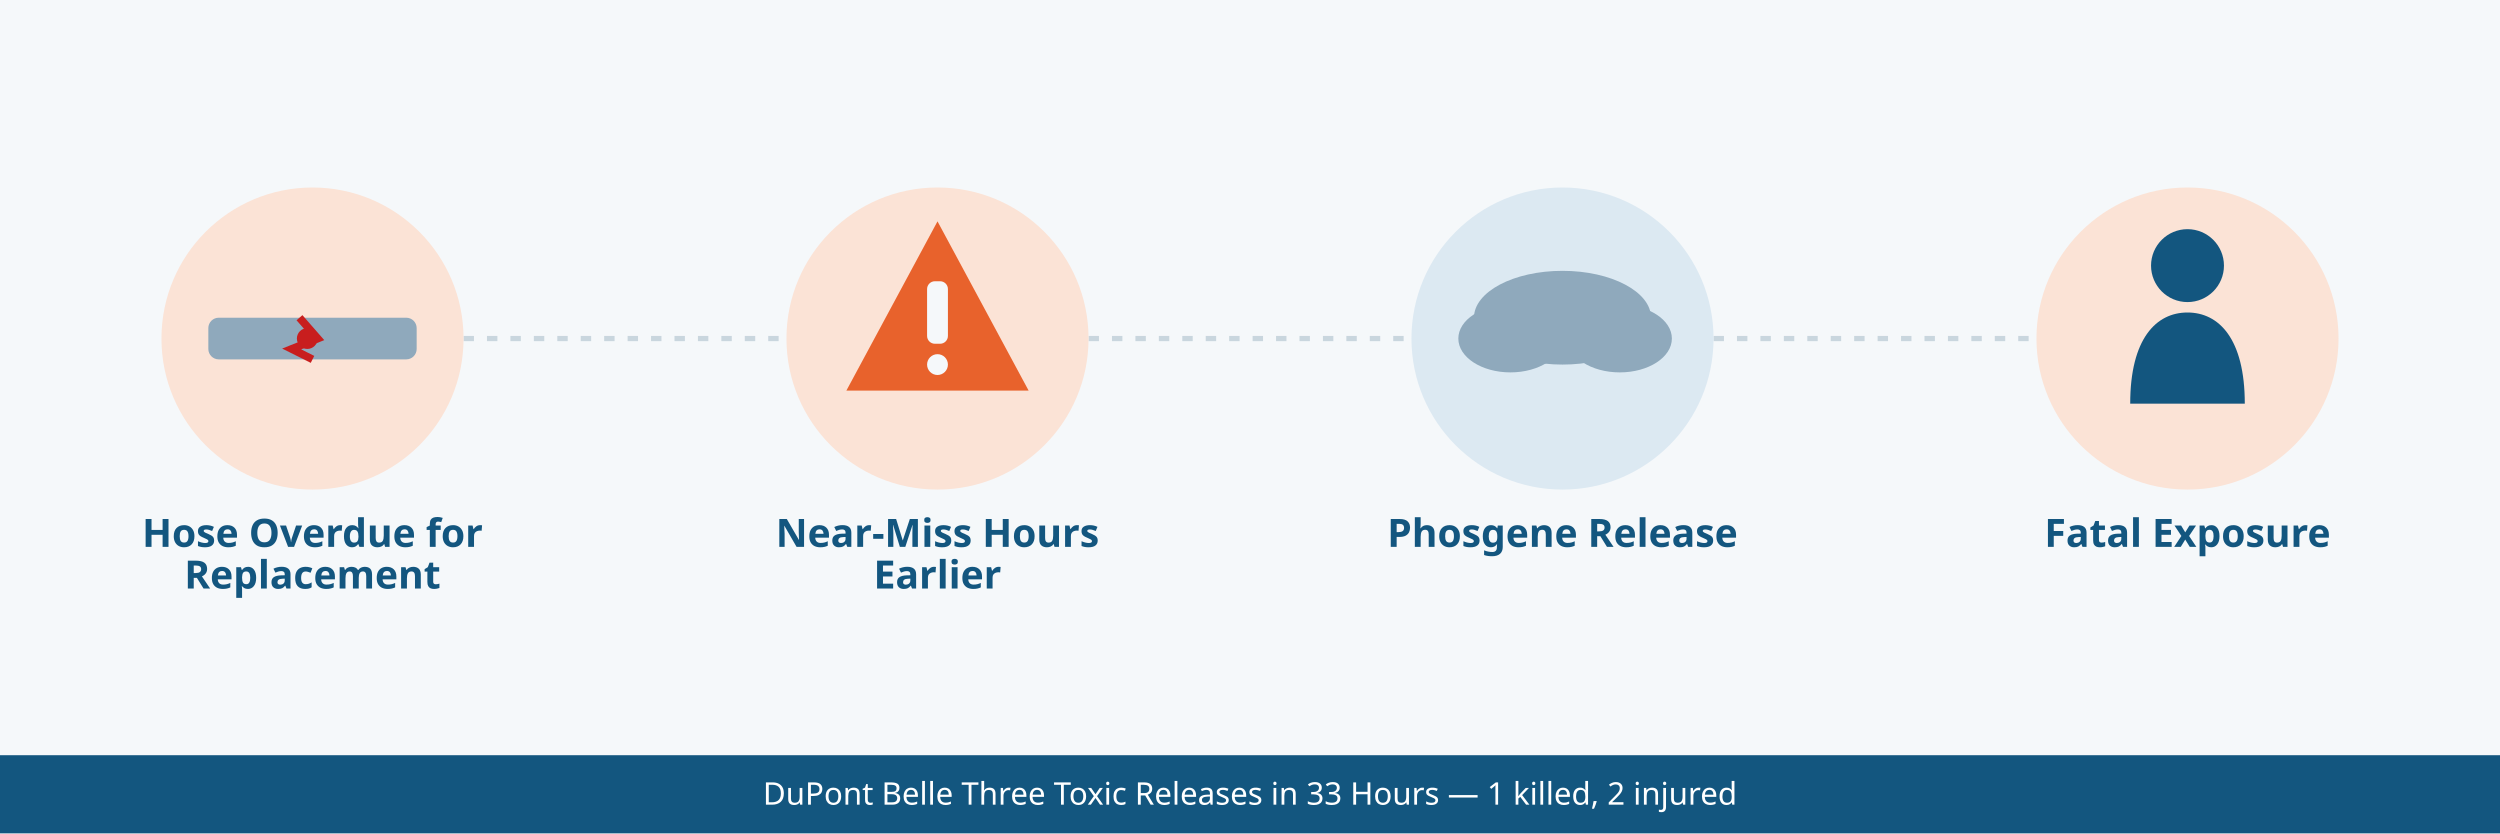
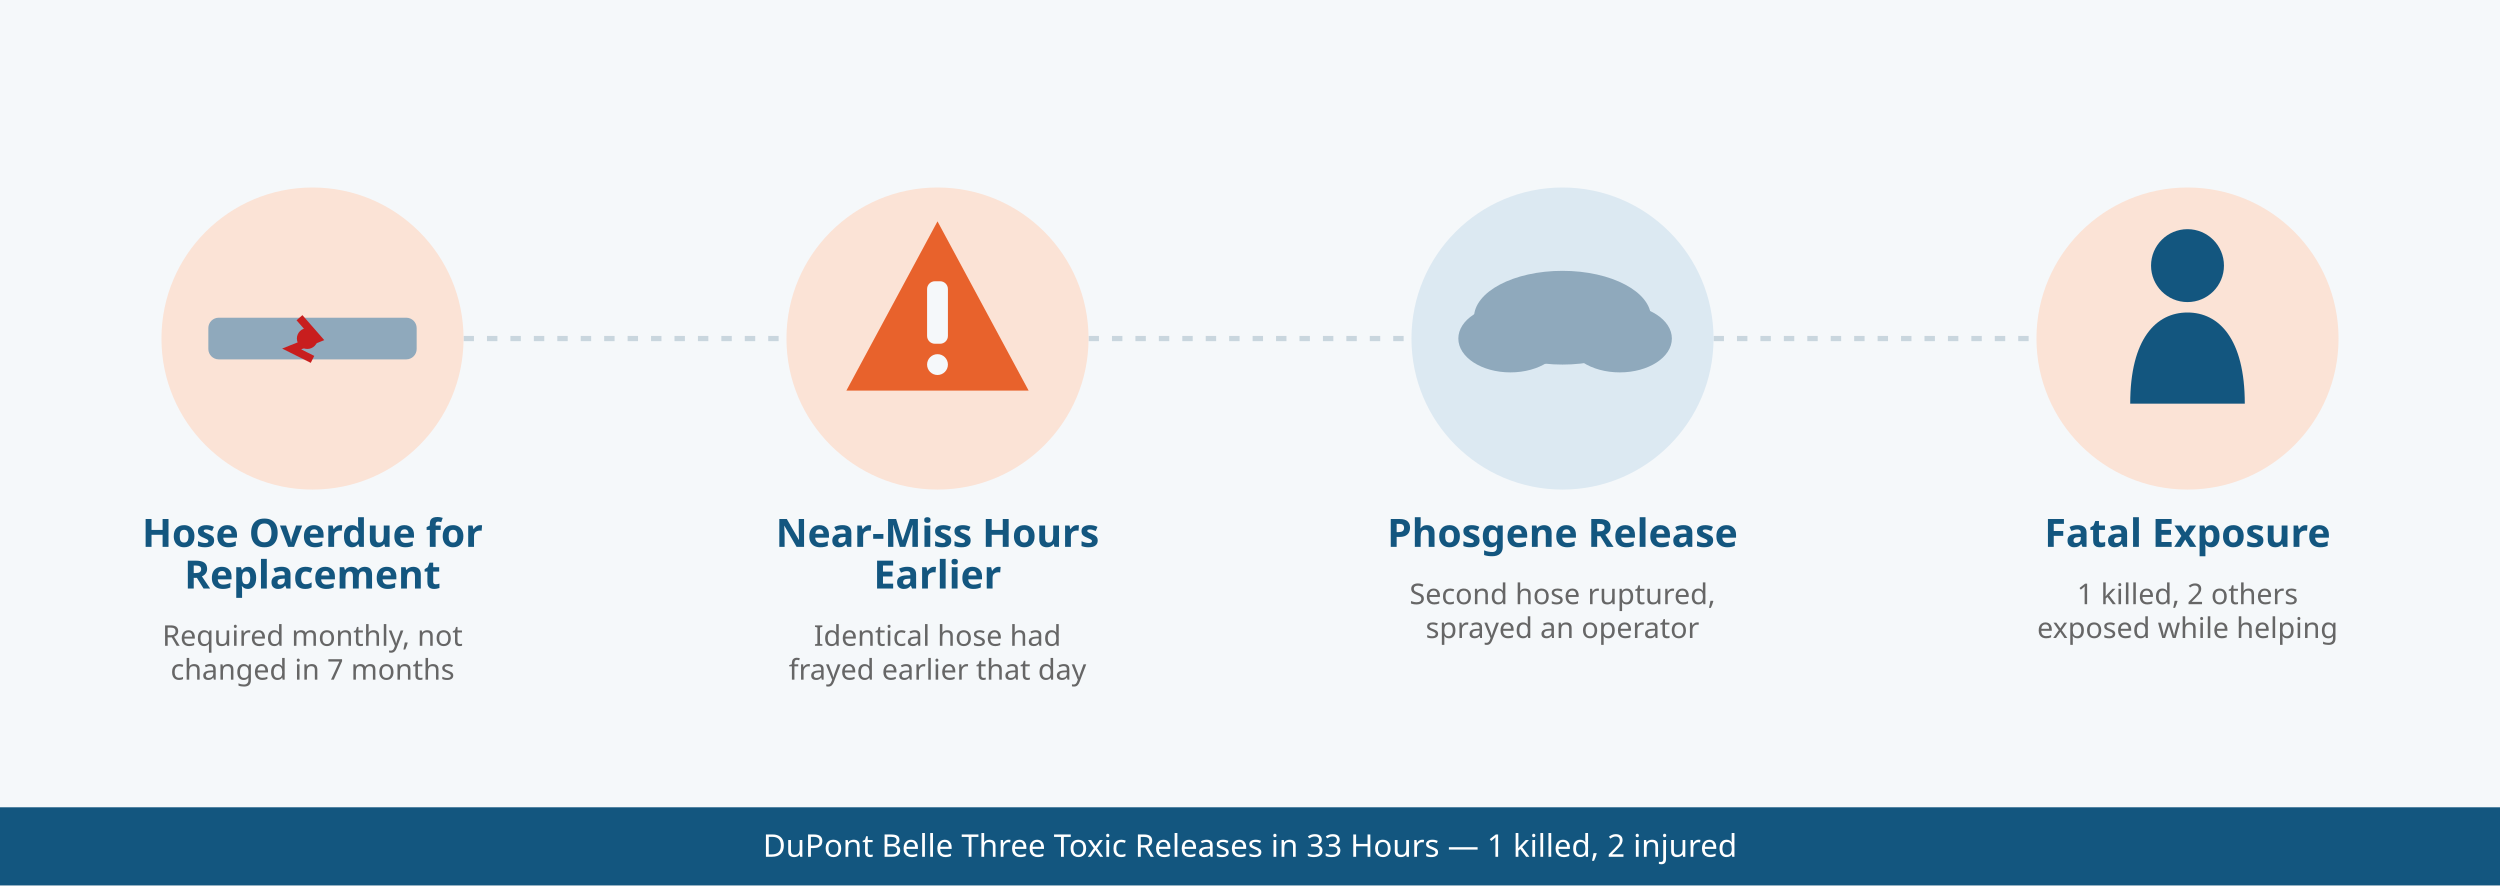
- <svg xmlns="http://www.w3.org/2000/svg" viewBox="0 0 960 320" font-family="'Poppins', sans-serif">
+ <svg xmlns="http://www.w3.org/2000/svg" viewBox="0 0 960 340" font-family="'Poppins', sans-serif">
  <defs>
    <style>
      .label { font-family: 'Baloo 2', sans-serif; font-weight: 700; font-size: 15px; fill: #13567F; }
+       .sublabel { font-family: 'Poppins', sans-serif; font-size: 11px; fill: #666; }
      .arrow { stroke: #C9D6DE; stroke-width: 2; fill: none; }
    </style>
  </defs>
-   <rect width="960" height="320" fill="#F5F8FA" />
+   <rect width="960" height="340" fill="#F5F8FA" />
  <line x1="178" y1="130" x2="302" y2="130" class="arrow" stroke-dasharray="4 5" />
  <line x1="418" y1="130" x2="542" y2="130" class="arrow" stroke-dasharray="4 5" />
  <line x1="658" y1="130" x2="782" y2="130" class="arrow" stroke-dasharray="4 5" />
  <g transform="translate(60,50)">
    <circle cx="60" cy="80" r="58" fill="#FBE3D6" />
    <rect x="20" y="72" width="80" height="16" rx="4" fill="#8FA9BC" />
    <path d="M55,72 L62,80 L52,84 L60,88" stroke="#C81E1E" stroke-width="3" fill="none" />
    <circle cx="58" cy="80" r="4" fill="#C81E1E" />
    <text x="60" y="160" text-anchor="middle" class="label">Hose Overdue for</text>
    <text x="60" y="176" text-anchor="middle" class="label">Replacement</text>
+     <text x="60" y="198" text-anchor="middle" class="sublabel">Required monthly, not</text>
+     <text x="60" y="211" text-anchor="middle" class="sublabel">changed in 7 months</text>
  </g>
  <g transform="translate(300,50)">
    <circle cx="60" cy="80" r="58" fill="#FBE3D6" />
    <path d="M60,35 L95,100 L25,100 Z" fill="#E8622C" />
    <rect x="56" y="58" width="8" height="24" rx="3" fill="#F5F8FA" />
    <circle cx="60" cy="90" r="4" fill="#F5F8FA" />
    <text x="60" y="160" text-anchor="middle" class="label">Near-Miss Hours</text>
    <text x="60" y="176" text-anchor="middle" class="label">Earlier</text>
+     <text x="60" y="198" text-anchor="middle" class="sublabel">Identical hose had</text>
+     <text x="60" y="211" text-anchor="middle" class="sublabel">frayed earlier that day</text>
  </g>
  <g transform="translate(540,50)">
    <circle cx="60" cy="80" r="58" fill="#DCE9F2" />
    <ellipse cx="60" cy="72" rx="34" ry="18" fill="#8FA9BC" />
    <ellipse cx="40" cy="80" rx="20" ry="13" fill="#8FA9BC" />
    <ellipse cx="82" cy="80" rx="20" ry="13" fill="#8FA9BC" />
    <text x="60" y="160" text-anchor="middle" class="label">Phosgene Release</text>
+     <text x="60" y="182" text-anchor="middle" class="sublabel">Second hose ruptured,</text>
+     <text x="60" y="195" text-anchor="middle" class="sublabel">sprayed an operator</text>
  </g>
  <g transform="translate(780,50)">
    <circle cx="60" cy="80" r="58" fill="#FBE3D6" />
    <circle cx="60" cy="52" r="14" fill="#13567F" />
    <path d="M38,105 C38,80 48,70 60,70 C72,70 82,80 82,105 Z" fill="#13567F" />
    <text x="60" y="160" text-anchor="middle" class="label">Fatal Exposure</text>
+     <text x="60" y="182" text-anchor="middle" class="sublabel">1 killed, 2 others</text>
+     <text x="60" y="195" text-anchor="middle" class="sublabel">exposed while helping</text>
  </g>
-   <rect x="0" y="290" width="960" height="30" fill="#13567F" />
-   <text x="480" y="309" text-anchor="middle" fill="#fff" font-size="12" font-family="'Poppins', sans-serif" font-weight="500">DuPont Belle Three Toxic Releases in 33 Hours — 1 killed, 2 injured</text>
+   <rect x="0" y="310" width="960" height="30" fill="#13567F" />
+   <text x="480" y="329" text-anchor="middle" fill="#fff" font-size="12" font-family="'Poppins', sans-serif" font-weight="500">DuPont Belle Three Toxic Releases in 33 Hours — 1 killed, 2 injured</text>
</svg>
